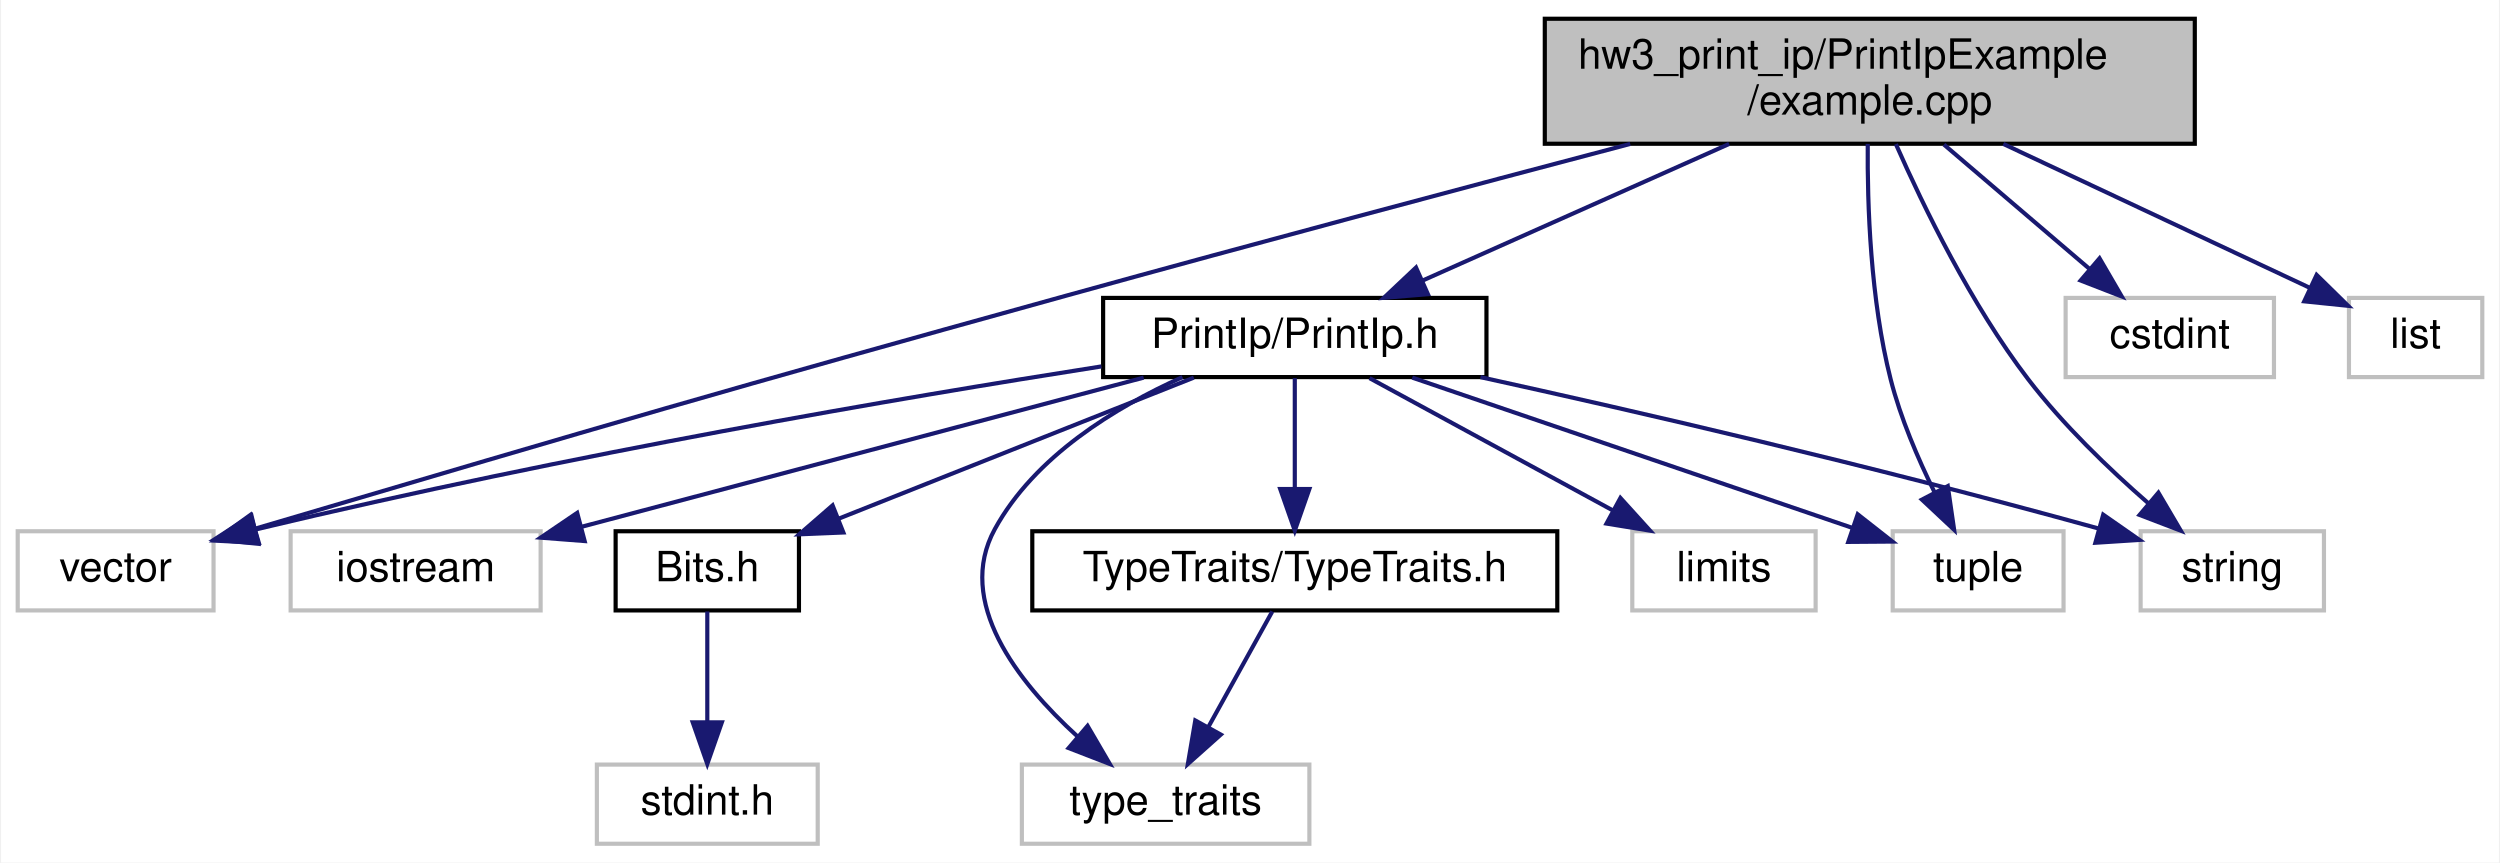
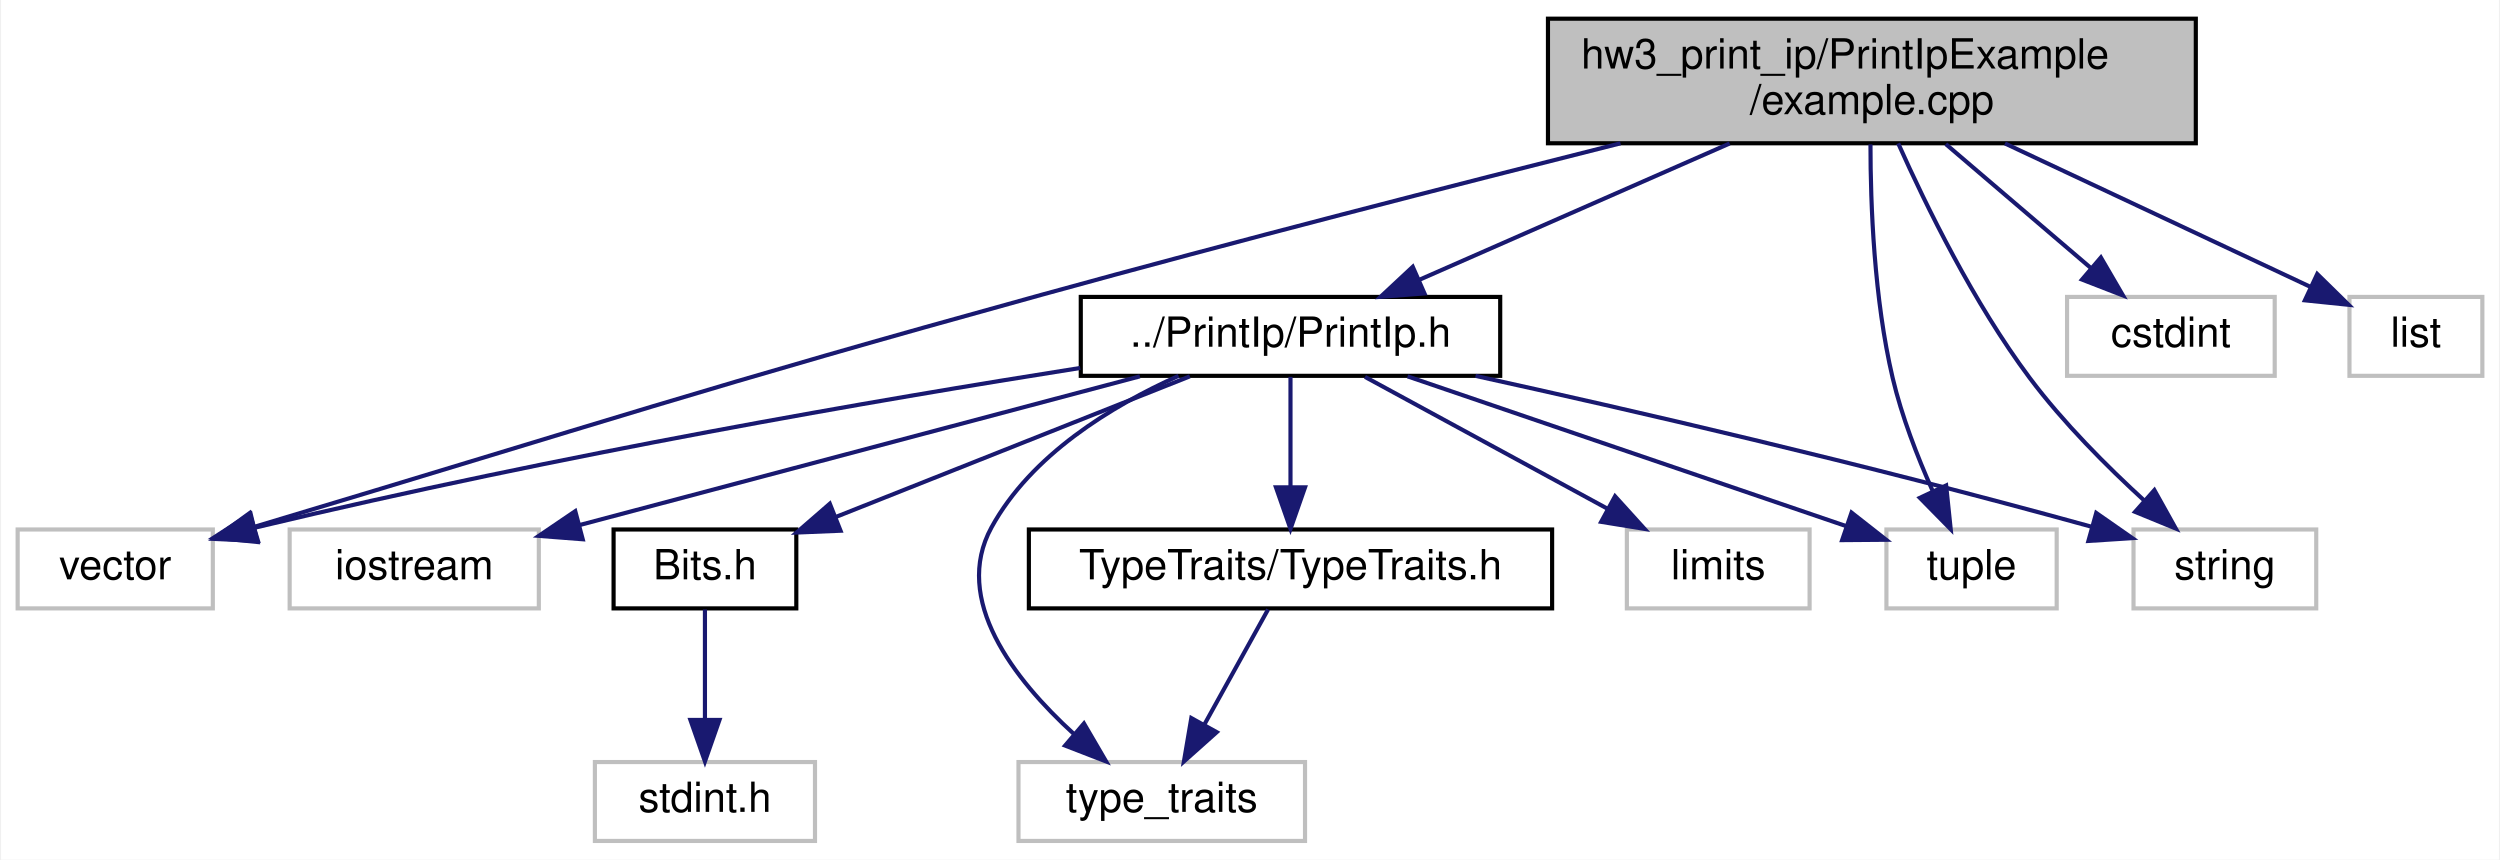
- <svg xmlns="http://www.w3.org/2000/svg" xmlns:xlink="http://www.w3.org/1999/xlink" width="600pt" height="207pt" viewBox="0.00 0.00 599.50 207.00">
+ <svg xmlns="http://www.w3.org/2000/svg" xmlns:xlink="http://www.w3.org/1999/xlink" width="602pt" height="207pt" viewBox="0.00 0.00 601.50 207.00">
  <g id="graph0" class="graph" transform="scale(1 1) rotate(0) translate(4 203)">
-     <polygon fill="#ffffff" stroke="transparent" points="-4,4 -4,-203 595.5,-203 595.5,4 -4,4" />
+     <polygon fill="#ffffff" stroke="transparent" points="-4,4 -4,-203 597.5,-203 597.5,4 -4,4" />
    <g id="node1" class="node">
      <g id="a_node1">
        <a xlink:title=" ">
-           <polygon fill="#bfbfbf" stroke="#000000" points="366.5,-168.5 366.5,-198.5 522.5,-198.5 522.5,-168.5 366.5,-168.5" />
-           <text text-anchor="start" x="374.5" y="-186.5" font-family="Helvetica,sans-Serif" font-size="10.00" fill="#000000">hw3_print_ip/PrintIpExample</text>
-           <text text-anchor="middle" x="444.5" y="-175.5" font-family="Helvetica,sans-Serif" font-size="10.00" fill="#000000">/example.cpp</text>
+           <polygon fill="#bfbfbf" stroke="#000000" points="368.5,-168.5 368.5,-198.5 524.5,-198.5 524.5,-168.5 368.5,-168.5" />
+           <text text-anchor="start" x="376.5" y="-186.5" font-family="Helvetica,sans-Serif" font-size="10.00" fill="#000000">hw3_print_ip/PrintIpExample</text>
+           <text text-anchor="middle" x="446.5" y="-175.5" font-family="Helvetica,sans-Serif" font-size="10.00" fill="#000000">/example.cpp</text>
        </a>
      </g>
    </g>
    <g id="node2" class="node">
      <g id="a_node2">
        <a xlink:href="_print_ip_8h.html" target="_top" xlink:title=" ">
-           <polygon fill="#ffffff" stroke="#000000" points="260.5,-112.5 260.5,-131.5 352.5,-131.5 352.5,-112.5 260.5,-112.5" />
-           <text text-anchor="middle" x="306.5" y="-119.5" font-family="Helvetica,sans-Serif" font-size="10.00" fill="#000000">PrintIp/PrintIp.h</text>
+           <polygon fill="#ffffff" stroke="#000000" points="256,-112.5 256,-131.5 357,-131.5 357,-112.5 256,-112.5" />
+           <text text-anchor="middle" x="306.5" y="-119.5" font-family="Helvetica,sans-Serif" font-size="10.00" fill="#000000">../PrintIp/PrintIp.h</text>
        </a>
      </g>
    </g>
    <g id="edge1" class="edge">
-       <path fill="none" stroke="#191970" d="M410.741,-168.455C388.221,-158.419 358.853,-145.331 337.031,-135.606" />
-       <polygon fill="#191970" stroke="#191970" points="338.444,-132.404 327.885,-131.53 335.594,-138.798 338.444,-132.404" />
+       <path fill="none" stroke="#191970" d="M412.252,-168.455C389.405,-158.419 359.612,-145.331 337.473,-135.606" />
+       <polygon fill="#191970" stroke="#191970" points="338.758,-132.348 328.195,-131.53 335.943,-138.757 338.758,-132.348" />
    </g>
    <g id="node7" class="node">
      <g id="a_node7">
        <a xlink:title=" ">
          <polygon fill="#ffffff" stroke="#bfbfbf" points="0,-56.5 0,-75.5 47,-75.5 47,-56.5 0,-56.5" />
          <text text-anchor="middle" x="23.5" y="-63.5" font-family="Helvetica,sans-Serif" font-size="10.00" fill="#000000">vector</text>
        </a>
      </g>
    </g>
    <g id="edge14" class="edge">
-       <path fill="none" stroke="#191970" d="M386.997,-168.46C348.582,-158.337 296.953,-144.59 251.5,-132 167.657,-108.777 144.584,-101.993 57.106,-76.154" />
-       <polygon fill="#191970" stroke="#191970" points="57.862,-72.728 47.281,-73.251 55.88,-79.441 57.862,-72.728" />
+       <path fill="none" stroke="#191970" d="M385.966,-168.492C346.226,-158.497 293.159,-144.879 246.5,-132 164.621,-109.399 142.39,-101.748 56.891,-76.108" />
+       <polygon fill="#191970" stroke="#191970" points="57.87,-72.748 47.286,-73.232 55.862,-79.453 57.87,-72.748" />
    </g>
    <g id="node8" class="node">
      <g id="a_node8">
        <a xlink:title=" ">
          <polygon fill="#ffffff" stroke="#bfbfbf" points="450,-56.5 450,-75.5 491,-75.5 491,-56.5 450,-56.5" />
          <text text-anchor="middle" x="470.5" y="-63.5" font-family="Helvetica,sans-Serif" font-size="10.00" fill="#000000">tuple</text>
        </a>
      </g>
    </g>
    <g id="edge16" class="edge">
-       <path fill="none" stroke="#191970" d="M444.007,-168.465C443.885,-153.824 444.654,-131.054 449.5,-112 451.869,-102.685 456.053,-92.924 460.066,-84.802" />
-       <polygon fill="#191970" stroke="#191970" points="463.215,-86.333 464.742,-75.848 457.01,-83.092 463.215,-86.333" />
+       <path fill="none" stroke="#191970" d="M446.16,-168.224C446.163,-153.602 447.032,-131.018 451.5,-112 453.668,-102.774 457.466,-93.009 461.099,-84.861" />
+       <polygon fill="#191970" stroke="#191970" points="464.382,-86.105 465.479,-75.567 458.05,-83.121 464.382,-86.105" />
    </g>
    <g id="node9" class="node">
      <g id="a_node9">
        <a xlink:title=" ">
          <polygon fill="#ffffff" stroke="#bfbfbf" points="509.5,-56.5 509.5,-75.5 553.5,-75.5 553.5,-56.5 509.5,-56.5" />
          <text text-anchor="middle" x="531.5" y="-63.5" font-family="Helvetica,sans-Serif" font-size="10.00" fill="#000000">string</text>
        </a>
      </g>
    </g>
    <g id="edge13" class="edge">
-       <path fill="none" stroke="#191970" d="M450.76,-168.415C457.411,-153.331 468.839,-129.868 482.5,-112 490.831,-101.103 501.844,-90.513 511.319,-82.247" />
-       <polygon fill="#191970" stroke="#191970" points="513.767,-84.76 519.143,-75.631 509.247,-79.415 513.767,-84.76" />
+       <path fill="none" stroke="#191970" d="M452.839,-168.475C459.551,-153.437 471.026,-130.009 484.5,-112 492.541,-101.252 503.109,-90.675 512.186,-82.378" />
+       <polygon fill="#191970" stroke="#191970" points="514.524,-84.983 519.679,-75.727 509.877,-79.748 514.524,-84.983" />
    </g>
    <g id="node12" class="node">
      <g id="a_node12">
        <a xlink:title=" ">
-           <polygon fill="#ffffff" stroke="#bfbfbf" points="491.5,-112.5 491.5,-131.5 541.5,-131.5 541.5,-112.5 491.5,-112.5" />
-           <text text-anchor="middle" x="516.5" y="-119.5" font-family="Helvetica,sans-Serif" font-size="10.00" fill="#000000">cstdint</text>
+           <polygon fill="#ffffff" stroke="#bfbfbf" points="493.5,-112.5 493.5,-131.5 543.5,-131.5 543.5,-112.5 493.5,-112.5" />
+           <text text-anchor="middle" x="518.5" y="-119.5" font-family="Helvetica,sans-Serif" font-size="10.00" fill="#000000">cstdint</text>
        </a>
      </g>
    </g>
    <g id="edge12" class="edge">
-       <path fill="none" stroke="#191970" d="M462.298,-168.298C472.917,-159.227 486.403,-147.708 497.267,-138.429" />
-       <polygon fill="#191970" stroke="#191970" points="499.641,-141.003 504.972,-131.847 495.095,-135.68 499.641,-141.003" />
+       <path fill="none" stroke="#191970" d="M464.298,-168.298C474.917,-159.227 488.403,-147.708 499.267,-138.429" />
+       <polygon fill="#191970" stroke="#191970" points="501.641,-141.003 506.972,-131.847 497.095,-135.68 501.641,-141.003" />
    </g>
    <g id="node13" class="node">
      <g id="a_node13">
        <a xlink:title=" ">
-           <polygon fill="#ffffff" stroke="#bfbfbf" points="559.5,-112.5 559.5,-131.5 591.5,-131.5 591.5,-112.5 559.5,-112.5" />
-           <text text-anchor="middle" x="575.5" y="-119.5" font-family="Helvetica,sans-Serif" font-size="10.00" fill="#000000">list</text>
+           <polygon fill="#ffffff" stroke="#bfbfbf" points="561.5,-112.5 561.5,-131.5 593.5,-131.5 593.5,-112.5 561.5,-112.5" />
+           <text text-anchor="middle" x="577.5" y="-119.5" font-family="Helvetica,sans-Serif" font-size="10.00" fill="#000000">list</text>
        </a>
      </g>
    </g>
    <g id="edge15" class="edge">
-       <path fill="none" stroke="#191970" d="M476.546,-168.455C499.171,-157.834 529.076,-143.794 550.067,-133.94" />
-       <polygon fill="#191970" stroke="#191970" points="551.74,-137.021 559.304,-129.603 548.765,-130.685 551.74,-137.021" />
+       <path fill="none" stroke="#191970" d="M478.546,-168.455C501.171,-157.834 531.076,-143.794 552.067,-133.94" />
+       <polygon fill="#191970" stroke="#191970" points="553.74,-137.021 561.304,-129.603 550.765,-130.685 553.74,-137.021" />
    </g>
    <g id="node3" class="node">
      <g id="a_node3">
        <a xlink:href="_bits_8h.html" target="_top" xlink:title=" ">
          <polygon fill="#ffffff" stroke="#000000" points="143.5,-56.5 143.5,-75.5 187.5,-75.5 187.5,-56.5 143.5,-56.5" />
          <text text-anchor="middle" x="165.5" y="-63.5" font-family="Helvetica,sans-Serif" font-size="10.00" fill="#000000">Bits.h</text>
        </a>
      </g>
    </g>
    <g id="edge2" class="edge">
      <path fill="none" stroke="#191970" d="M282.261,-112.373C258.663,-103.001 222.682,-88.711 196.903,-78.472" />
      <polygon fill="#191970" stroke="#191970" points="198.155,-75.203 187.569,-74.765 195.571,-81.709 198.155,-75.203" />
    </g>
    <g id="node5" class="node">
      <g id="a_node5">
        <a xlink:href="_type_traits_8h.html" target="_top" xlink:title=" ">
          <polygon fill="#ffffff" stroke="#000000" points="243.5,-56.5 243.5,-75.5 369.5,-75.5 369.5,-56.5 243.5,-56.5" />
          <text text-anchor="middle" x="306.5" y="-63.5" font-family="Helvetica,sans-Serif" font-size="10.00" fill="#000000">TypeTraits/TypeTraits.h</text>
        </a>
      </g>
    </g>
    <g id="edge4" class="edge">
      <path fill="none" stroke="#191970" d="M306.5,-112.246C306.5,-104.938 306.5,-94.694 306.5,-85.705" />
      <polygon fill="#191970" stroke="#191970" points="310,-85.643 306.5,-75.643 303,-85.643 310,-85.643" />
    </g>
    <g id="node6" class="node">
      <g id="a_node6">
        <a xlink:title=" ">
          <polygon fill="#ffffff" stroke="#bfbfbf" points="241,-.5 241,-19.5 310,-19.5 310,-.5 241,-.5" />
          <text text-anchor="middle" x="275.5" y="-7.5" font-family="Helvetica,sans-Serif" font-size="10.00" fill="#000000">type_traits</text>
        </a>
      </g>
    </g>
    <g id="edge9" class="edge">
      <path fill="none" stroke="#191970" d="M279.536,-112.493C263.329,-105.219 244.049,-93.433 234.5,-76 224.986,-58.631 239.868,-39.477 254.295,-26.298" />
      <polygon fill="#191970" stroke="#191970" points="256.765,-28.792 262.104,-19.641 252.224,-23.465 256.765,-28.792" />
    </g>
    <g id="edge6" class="edge">
-       <path fill="none" stroke="#191970" d="M260.095,-115.061C211.721,-107.472 133.573,-94.215 57.017,-75.908" />
+       <path fill="none" stroke="#191970" d="M255.87,-114.396C207.298,-106.718 131.743,-93.775 57.233,-75.96" />
      <polygon fill="#191970" stroke="#191970" points="57.748,-72.484 47.206,-73.531 56.1,-79.287 57.748,-72.484" />
    </g>
    <g id="edge7" class="edge">
      <path fill="none" stroke="#191970" d="M334.693,-112.373C364.149,-102.315 410.191,-86.593 440.356,-76.293" />
      <polygon fill="#191970" stroke="#191970" points="441.598,-79.567 449.93,-73.024 439.336,-72.943 441.598,-79.567" />
    </g>
    <g id="edge8" class="edge">
      <path fill="none" stroke="#191970" d="M351.06,-112.488C388.388,-104.283 443.253,-91.677 499.45,-76.147" />
      <polygon fill="#191970" stroke="#191970" points="500.522,-79.481 509.213,-73.422 498.64,-72.739 500.522,-79.481" />
    </g>
    <g id="node10" class="node">
      <g id="a_node10">
        <a xlink:title=" ">
          <polygon fill="#ffffff" stroke="#bfbfbf" points="387.5,-56.5 387.5,-75.5 431.5,-75.5 431.5,-56.5 387.5,-56.5" />
          <text text-anchor="middle" x="409.5" y="-63.5" font-family="Helvetica,sans-Serif" font-size="10.00" fill="#000000">limits</text>
        </a>
      </g>
    </g>
    <g id="edge10" class="edge">
      <path fill="none" stroke="#191970" d="M324.441,-112.246C340.54,-103.493 364.388,-90.527 382.739,-80.55" />
      <polygon fill="#191970" stroke="#191970" points="384.651,-83.494 391.764,-75.643 381.307,-77.344 384.651,-83.494" />
    </g>
    <g id="node11" class="node">
      <g id="a_node11">
        <a xlink:title=" ">
          <polygon fill="#ffffff" stroke="#bfbfbf" points="65.5,-56.5 65.5,-75.5 125.5,-75.5 125.5,-56.5 65.5,-56.5" />
          <text text-anchor="middle" x="95.5" y="-63.5" font-family="Helvetica,sans-Serif" font-size="10.00" fill="#000000">iostream</text>
        </a>
      </g>
    </g>
    <g id="edge11" class="edge">
      <path fill="none" stroke="#191970" d="M270.228,-112.373C232.695,-102.412 174.234,-86.896 135.412,-76.593" />
      <polygon fill="#191970" stroke="#191970" points="136.068,-73.146 125.504,-73.963 134.272,-79.911 136.068,-73.146" />
    </g>
    <g id="node4" class="node">
      <g id="a_node4">
        <a xlink:title=" ">
          <polygon fill="#ffffff" stroke="#bfbfbf" points="139,-.5 139,-19.5 192,-19.5 192,-.5 139,-.5" />
          <text text-anchor="middle" x="165.5" y="-7.5" font-family="Helvetica,sans-Serif" font-size="10.00" fill="#000000">stdint.h</text>
        </a>
      </g>
    </g>
    <g id="edge3" class="edge">
      <path fill="none" stroke="#191970" d="M165.5,-56.245C165.5,-48.938 165.5,-38.694 165.5,-29.705" />
      <polygon fill="#191970" stroke="#191970" points="169,-29.643 165.5,-19.643 162,-29.643 169,-29.643" />
    </g>
    <g id="edge5" class="edge">
      <path fill="none" stroke="#191970" d="M301.1,-56.245C296.877,-48.617 290.883,-37.788 285.756,-28.527" />
      <polygon fill="#191970" stroke="#191970" points="288.743,-26.697 280.838,-19.643 282.619,-30.087 288.743,-26.697" />
    </g>
  </g>
</svg>
